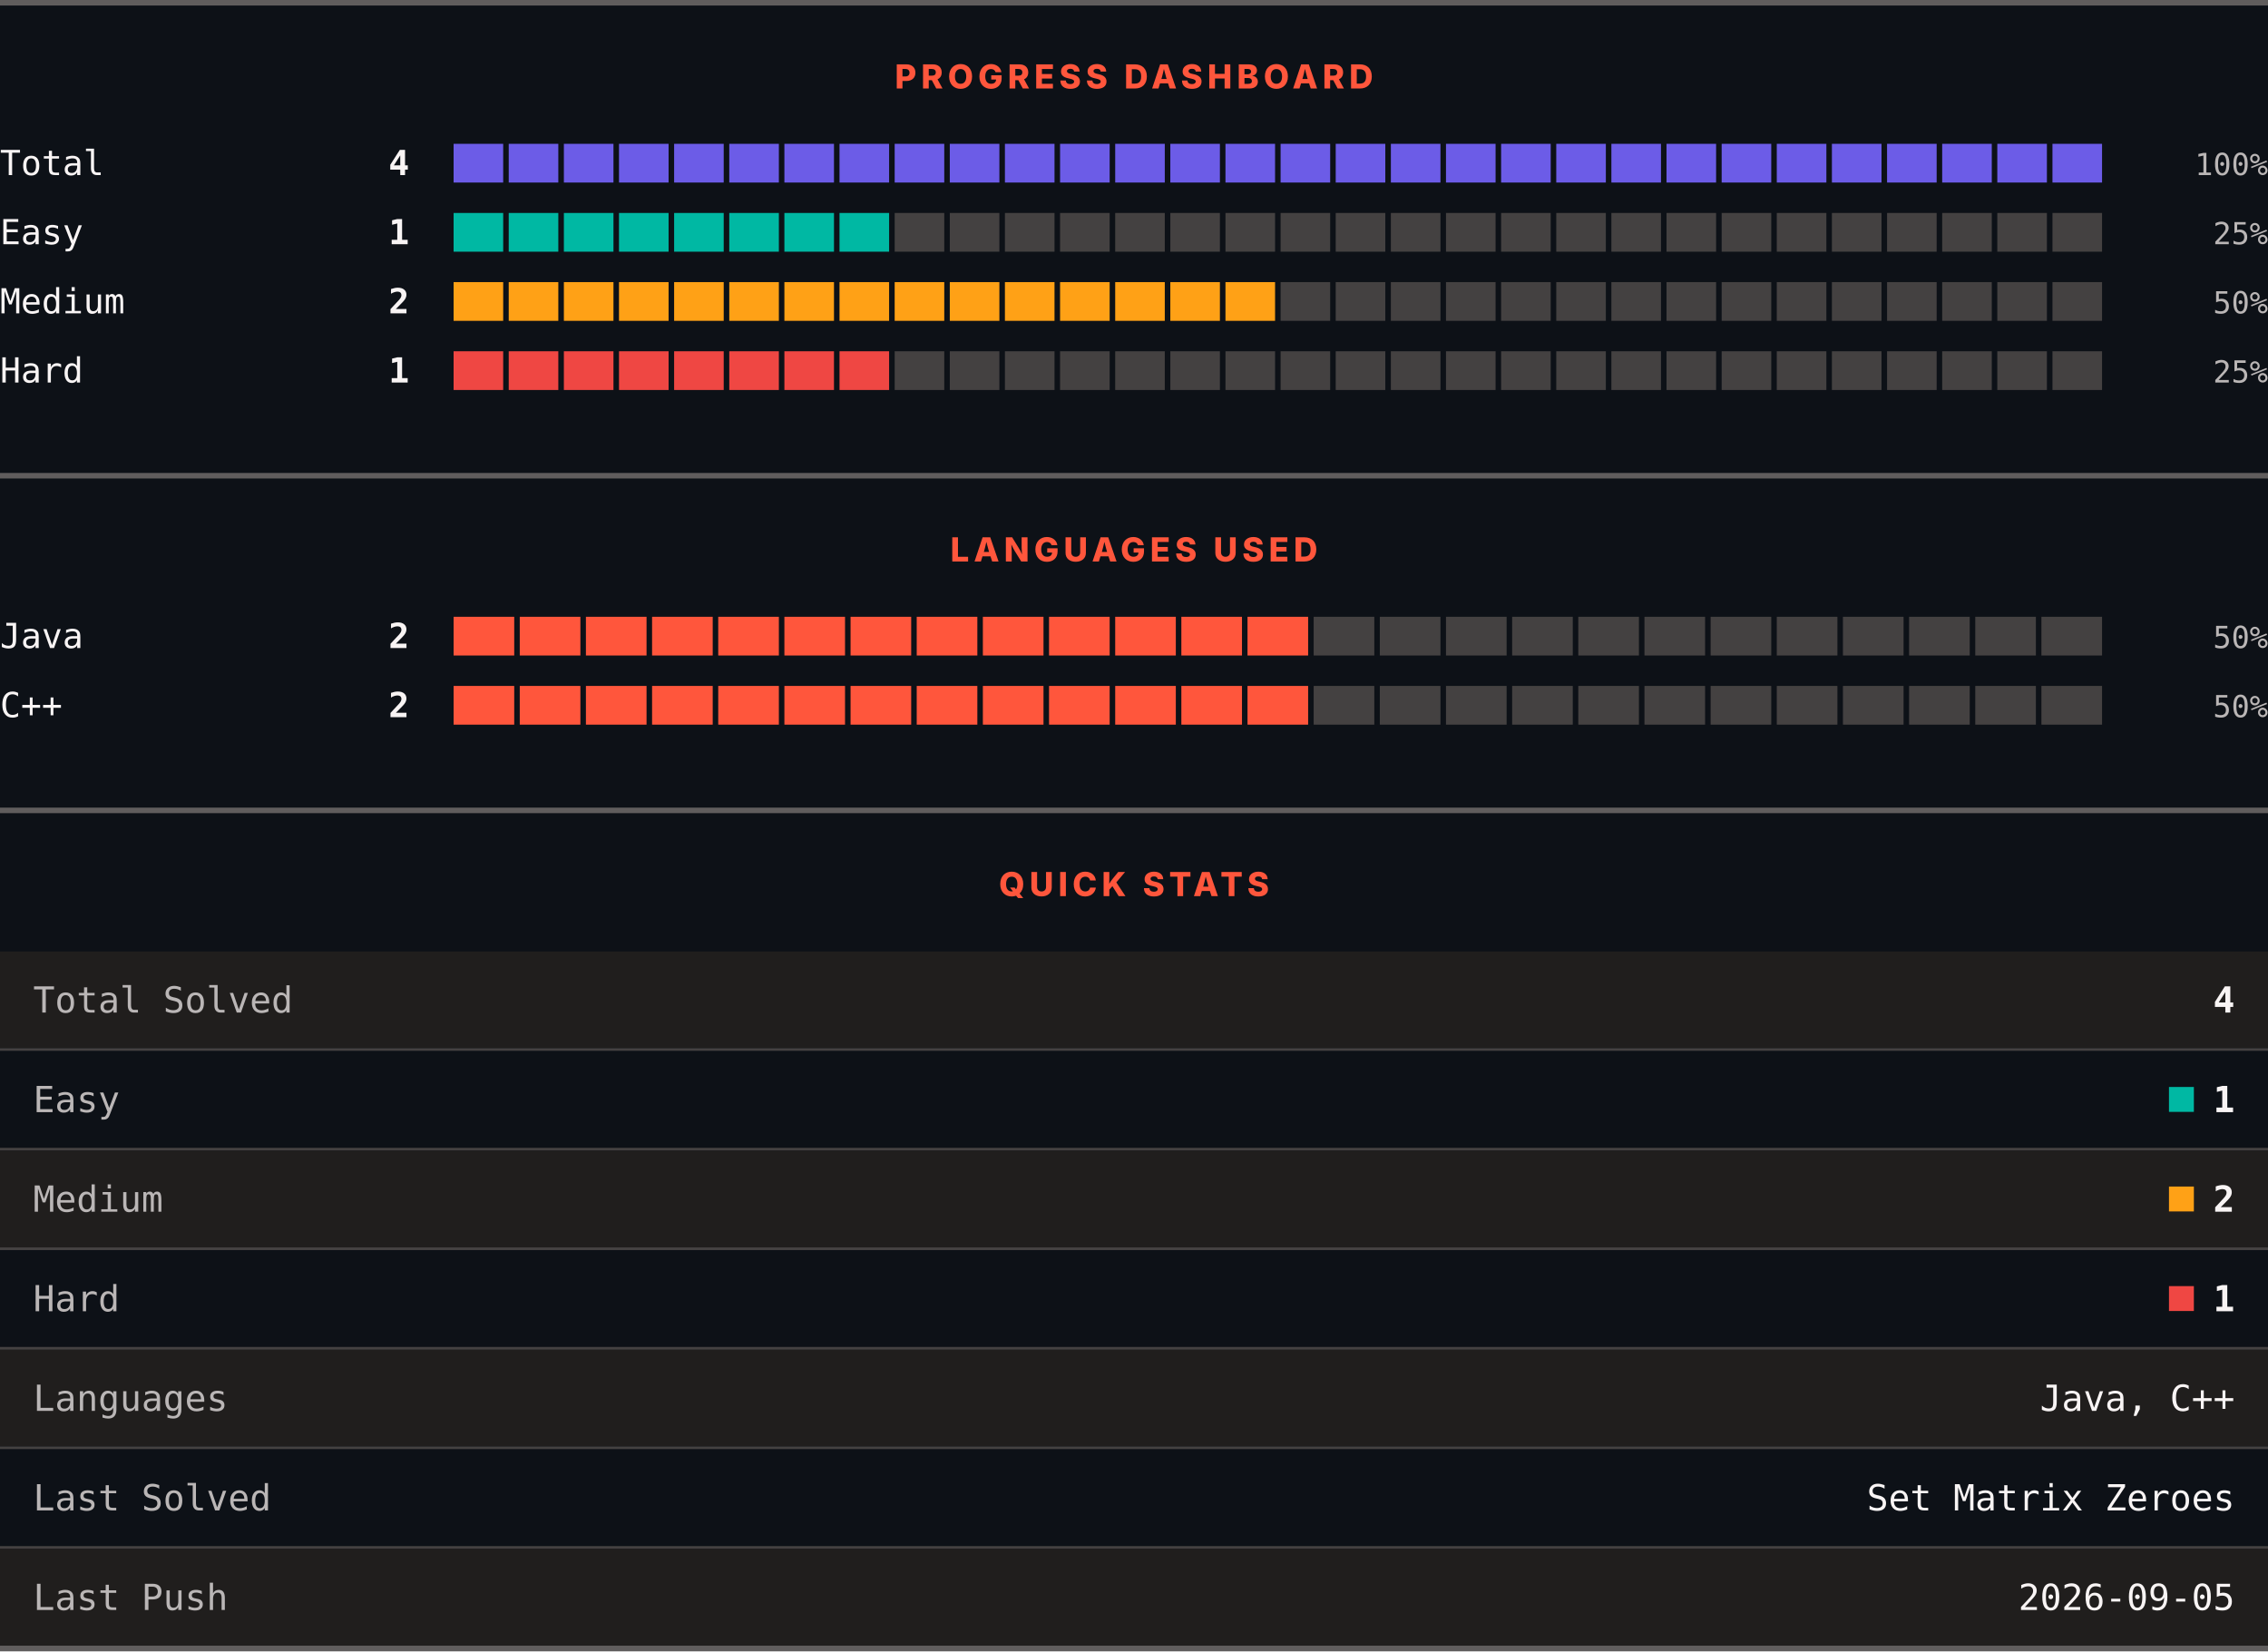
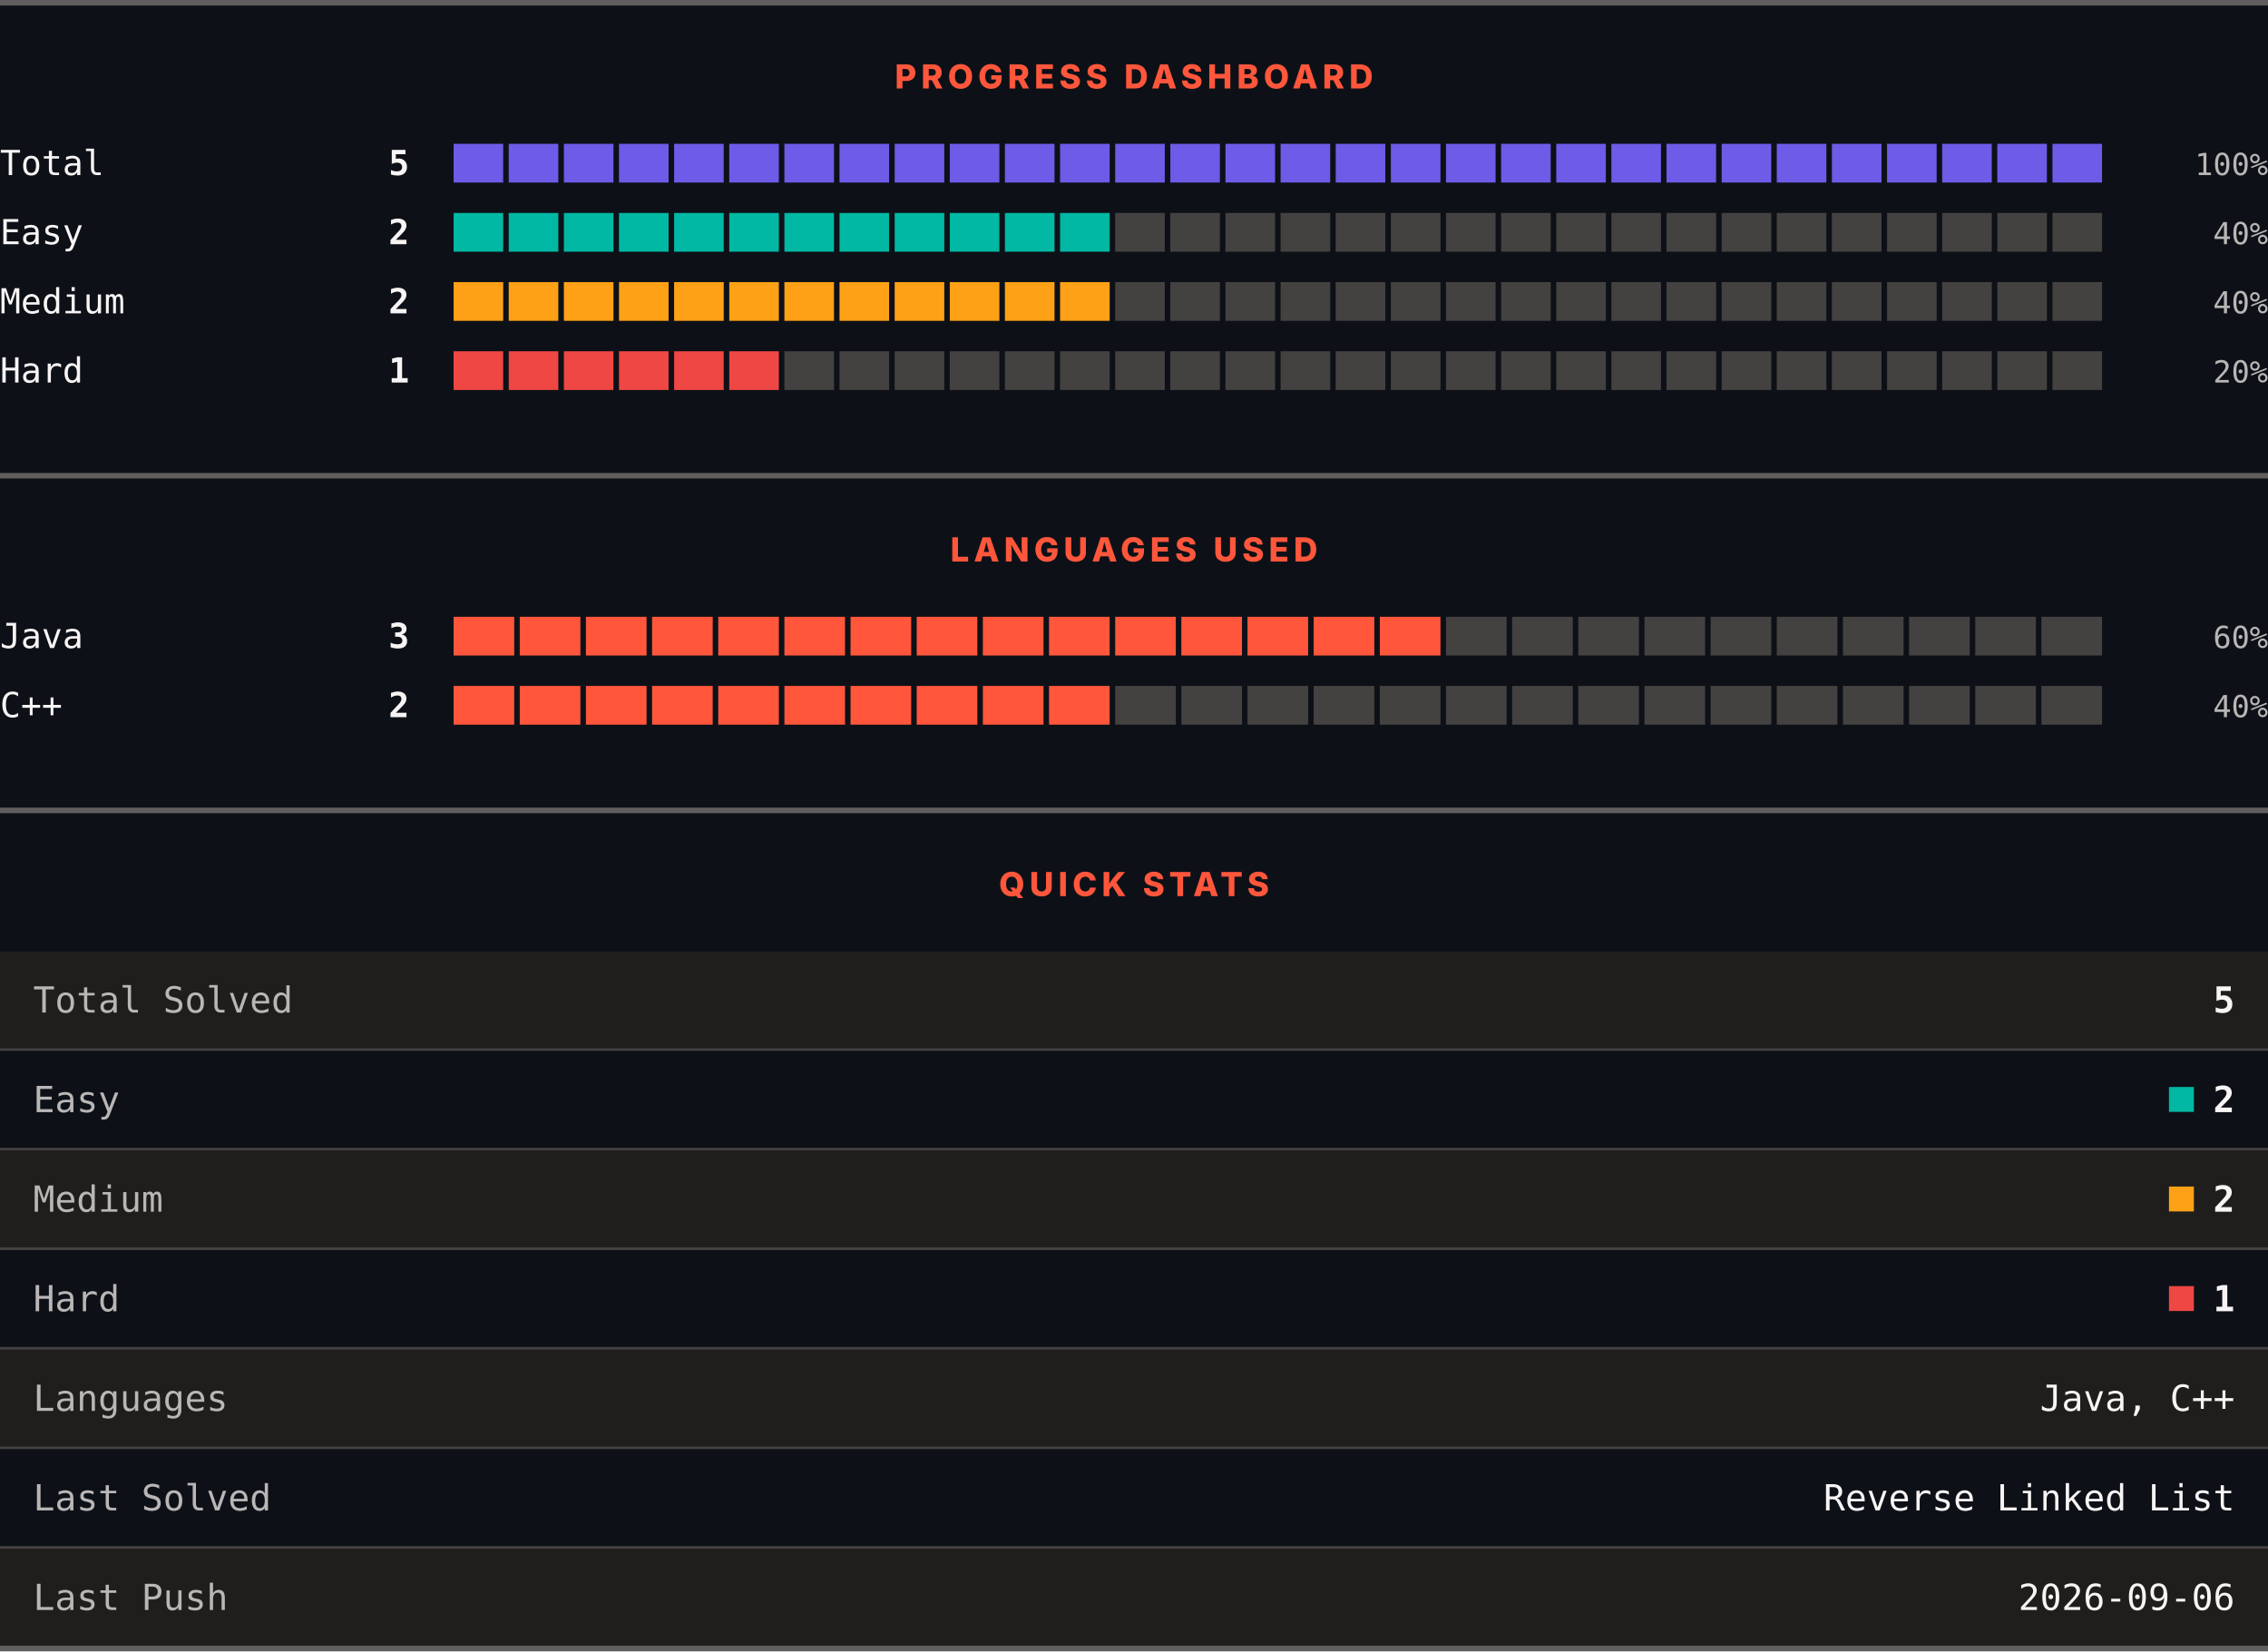
<svg xmlns="http://www.w3.org/2000/svg" width="820" height="597" viewBox="0 0 820 597" role="img" aria-label="LeetCode progress, languages and quick stats">
  <rect width="820" height="597" fill="#0d1117" />
  <rect x="0" y="0" width="820" height="2" fill="#605d5d" />
  <text x="410" y="32" text-anchor="middle" font-family="Archivo, system-ui, -apple-system, Segoe UI, sans-serif" font-size="12" font-weight="800" letter-spacing="1.68" fill="#ff563c">PROGRESS DASHBOARD</text>
  <text x="0" y="63.3" font-family="ui-monospace, SFMono-Regular, Menlo, Consolas, monospace" font-size="12.5" fill="#f8f4f4">Total</text>
-   <text x="148" y="63.3" text-anchor="end" font-family="ui-monospace, SFMono-Regular, Menlo, Consolas, monospace" font-size="12.5" font-weight="700" fill="#f8f4f4">4</text>
+   <text x="148" y="63.3" text-anchor="end" font-family="ui-monospace, SFMono-Regular, Menlo, Consolas, monospace" font-size="12.5" font-weight="700" fill="#f8f4f4">5</text>
  <rect x="164.00" y="52" width="17.93" height="14" fill="#6c5ce7" />
  <rect x="183.93" y="52" width="17.93" height="14" fill="#6c5ce7" />
  <rect x="203.87" y="52" width="17.93" height="14" fill="#6c5ce7" />
  <rect x="223.80" y="52" width="17.93" height="14" fill="#6c5ce7" />
  <rect x="243.73" y="52" width="17.93" height="14" fill="#6c5ce7" />
  <rect x="263.67" y="52" width="17.93" height="14" fill="#6c5ce7" />
  <rect x="283.60" y="52" width="17.93" height="14" fill="#6c5ce7" />
  <rect x="303.53" y="52" width="17.93" height="14" fill="#6c5ce7" />
  <rect x="323.47" y="52" width="17.93" height="14" fill="#6c5ce7" />
  <rect x="343.40" y="52" width="17.93" height="14" fill="#6c5ce7" />
  <rect x="363.33" y="52" width="17.93" height="14" fill="#6c5ce7" />
  <rect x="383.27" y="52" width="17.93" height="14" fill="#6c5ce7" />
  <rect x="403.20" y="52" width="17.93" height="14" fill="#6c5ce7" />
  <rect x="423.13" y="52" width="17.93" height="14" fill="#6c5ce7" />
  <rect x="443.07" y="52" width="17.93" height="14" fill="#6c5ce7" />
  <rect x="463.00" y="52" width="17.93" height="14" fill="#6c5ce7" />
  <rect x="482.93" y="52" width="17.93" height="14" fill="#6c5ce7" />
  <rect x="502.87" y="52" width="17.93" height="14" fill="#6c5ce7" />
  <rect x="522.80" y="52" width="17.93" height="14" fill="#6c5ce7" />
  <rect x="542.73" y="52" width="17.93" height="14" fill="#6c5ce7" />
  <rect x="562.67" y="52" width="17.93" height="14" fill="#6c5ce7" />
  <rect x="582.60" y="52" width="17.93" height="14" fill="#6c5ce7" />
  <rect x="602.53" y="52" width="17.93" height="14" fill="#6c5ce7" />
  <rect x="622.47" y="52" width="17.93" height="14" fill="#6c5ce7" />
  <rect x="642.40" y="52" width="17.93" height="14" fill="#6c5ce7" />
  <rect x="662.33" y="52" width="17.93" height="14" fill="#6c5ce7" />
  <rect x="682.27" y="52" width="17.93" height="14" fill="#6c5ce7" />
  <rect x="702.20" y="52" width="17.93" height="14" fill="#6c5ce7" />
  <rect x="722.13" y="52" width="17.93" height="14" fill="#6c5ce7" />
  <rect x="742.07" y="52" width="17.93" height="14" fill="#6c5ce7" />
  <text x="820" y="63.3" text-anchor="end" font-family="ui-monospace, SFMono-Regular, Menlo, Consolas, monospace" font-size="11" fill="#bab6b6">100%</text>
  <text x="0" y="88.3" font-family="ui-monospace, SFMono-Regular, Menlo, Consolas, monospace" font-size="12.5" fill="#f8f4f4">Easy</text>
-   <text x="148" y="88.3" text-anchor="end" font-family="ui-monospace, SFMono-Regular, Menlo, Consolas, monospace" font-size="12.5" font-weight="700" fill="#f8f4f4">1</text>
+   <text x="148" y="88.3" text-anchor="end" font-family="ui-monospace, SFMono-Regular, Menlo, Consolas, monospace" font-size="12.5" font-weight="700" fill="#f8f4f4">2</text>
  <rect x="164.00" y="77" width="17.93" height="14" fill="#00b8a3" />
  <rect x="183.93" y="77" width="17.93" height="14" fill="#00b8a3" />
  <rect x="203.87" y="77" width="17.93" height="14" fill="#00b8a3" />
  <rect x="223.80" y="77" width="17.93" height="14" fill="#00b8a3" />
  <rect x="243.73" y="77" width="17.93" height="14" fill="#00b8a3" />
  <rect x="263.67" y="77" width="17.93" height="14" fill="#00b8a3" />
  <rect x="283.60" y="77" width="17.93" height="14" fill="#00b8a3" />
  <rect x="303.53" y="77" width="17.93" height="14" fill="#00b8a3" />
-   <rect x="323.47" y="77" width="17.93" height="14" fill="#444141" />
-   <rect x="343.40" y="77" width="17.93" height="14" fill="#444141" />
-   <rect x="363.33" y="77" width="17.93" height="14" fill="#444141" />
-   <rect x="383.27" y="77" width="17.93" height="14" fill="#444141" />
+   <rect x="323.47" y="77" width="17.93" height="14" fill="#00b8a3" />
+   <rect x="343.40" y="77" width="17.93" height="14" fill="#00b8a3" />
+   <rect x="363.33" y="77" width="17.93" height="14" fill="#00b8a3" />
+   <rect x="383.27" y="77" width="17.93" height="14" fill="#00b8a3" />
  <rect x="403.20" y="77" width="17.93" height="14" fill="#444141" />
  <rect x="423.13" y="77" width="17.93" height="14" fill="#444141" />
  <rect x="443.07" y="77" width="17.93" height="14" fill="#444141" />
  <rect x="463.00" y="77" width="17.93" height="14" fill="#444141" />
  <rect x="482.93" y="77" width="17.93" height="14" fill="#444141" />
  <rect x="502.87" y="77" width="17.93" height="14" fill="#444141" />
  <rect x="522.80" y="77" width="17.93" height="14" fill="#444141" />
  <rect x="542.73" y="77" width="17.93" height="14" fill="#444141" />
  <rect x="562.67" y="77" width="17.93" height="14" fill="#444141" />
  <rect x="582.60" y="77" width="17.93" height="14" fill="#444141" />
  <rect x="602.53" y="77" width="17.93" height="14" fill="#444141" />
  <rect x="622.47" y="77" width="17.93" height="14" fill="#444141" />
  <rect x="642.40" y="77" width="17.93" height="14" fill="#444141" />
  <rect x="662.33" y="77" width="17.93" height="14" fill="#444141" />
  <rect x="682.27" y="77" width="17.93" height="14" fill="#444141" />
  <rect x="702.20" y="77" width="17.93" height="14" fill="#444141" />
  <rect x="722.13" y="77" width="17.93" height="14" fill="#444141" />
  <rect x="742.07" y="77" width="17.93" height="14" fill="#444141" />
-   <text x="820" y="88.3" text-anchor="end" font-family="ui-monospace, SFMono-Regular, Menlo, Consolas, monospace" font-size="11" fill="#bab6b6">25%</text>
+   <text x="820" y="88.3" text-anchor="end" font-family="ui-monospace, SFMono-Regular, Menlo, Consolas, monospace" font-size="11" fill="#bab6b6">40%</text>
  <text x="0" y="113.3" font-family="ui-monospace, SFMono-Regular, Menlo, Consolas, monospace" font-size="12.5" fill="#f8f4f4">Medium</text>
  <text x="148" y="113.3" text-anchor="end" font-family="ui-monospace, SFMono-Regular, Menlo, Consolas, monospace" font-size="12.5" font-weight="700" fill="#f8f4f4">2</text>
  <rect x="164.00" y="102" width="17.93" height="14" fill="#ffa116" />
  <rect x="183.93" y="102" width="17.93" height="14" fill="#ffa116" />
  <rect x="203.87" y="102" width="17.93" height="14" fill="#ffa116" />
  <rect x="223.80" y="102" width="17.93" height="14" fill="#ffa116" />
  <rect x="243.73" y="102" width="17.93" height="14" fill="#ffa116" />
  <rect x="263.67" y="102" width="17.93" height="14" fill="#ffa116" />
  <rect x="283.60" y="102" width="17.93" height="14" fill="#ffa116" />
  <rect x="303.53" y="102" width="17.93" height="14" fill="#ffa116" />
  <rect x="323.47" y="102" width="17.93" height="14" fill="#ffa116" />
  <rect x="343.40" y="102" width="17.93" height="14" fill="#ffa116" />
  <rect x="363.33" y="102" width="17.93" height="14" fill="#ffa116" />
  <rect x="383.27" y="102" width="17.93" height="14" fill="#ffa116" />
-   <rect x="403.20" y="102" width="17.93" height="14" fill="#ffa116" />
-   <rect x="423.13" y="102" width="17.93" height="14" fill="#ffa116" />
-   <rect x="443.07" y="102" width="17.93" height="14" fill="#ffa116" />
+   <rect x="403.20" y="102" width="17.93" height="14" fill="#444141" />
+   <rect x="423.13" y="102" width="17.93" height="14" fill="#444141" />
+   <rect x="443.07" y="102" width="17.93" height="14" fill="#444141" />
  <rect x="463.00" y="102" width="17.93" height="14" fill="#444141" />
  <rect x="482.93" y="102" width="17.93" height="14" fill="#444141" />
  <rect x="502.87" y="102" width="17.93" height="14" fill="#444141" />
  <rect x="522.80" y="102" width="17.93" height="14" fill="#444141" />
  <rect x="542.73" y="102" width="17.93" height="14" fill="#444141" />
  <rect x="562.67" y="102" width="17.93" height="14" fill="#444141" />
  <rect x="582.60" y="102" width="17.93" height="14" fill="#444141" />
  <rect x="602.53" y="102" width="17.93" height="14" fill="#444141" />
  <rect x="622.47" y="102" width="17.93" height="14" fill="#444141" />
  <rect x="642.40" y="102" width="17.93" height="14" fill="#444141" />
  <rect x="662.33" y="102" width="17.93" height="14" fill="#444141" />
  <rect x="682.27" y="102" width="17.93" height="14" fill="#444141" />
  <rect x="702.20" y="102" width="17.93" height="14" fill="#444141" />
  <rect x="722.13" y="102" width="17.93" height="14" fill="#444141" />
  <rect x="742.07" y="102" width="17.93" height="14" fill="#444141" />
-   <text x="820" y="113.3" text-anchor="end" font-family="ui-monospace, SFMono-Regular, Menlo, Consolas, monospace" font-size="11" fill="#bab6b6">50%</text>
+   <text x="820" y="113.3" text-anchor="end" font-family="ui-monospace, SFMono-Regular, Menlo, Consolas, monospace" font-size="11" fill="#bab6b6">40%</text>
  <text x="0" y="138.3" font-family="ui-monospace, SFMono-Regular, Menlo, Consolas, monospace" font-size="12.5" fill="#f8f4f4">Hard</text>
  <text x="148" y="138.3" text-anchor="end" font-family="ui-monospace, SFMono-Regular, Menlo, Consolas, monospace" font-size="12.5" font-weight="700" fill="#f8f4f4">1</text>
  <rect x="164.00" y="127" width="17.93" height="14" fill="#ef4743" />
  <rect x="183.93" y="127" width="17.93" height="14" fill="#ef4743" />
  <rect x="203.87" y="127" width="17.93" height="14" fill="#ef4743" />
  <rect x="223.80" y="127" width="17.93" height="14" fill="#ef4743" />
  <rect x="243.73" y="127" width="17.93" height="14" fill="#ef4743" />
  <rect x="263.67" y="127" width="17.93" height="14" fill="#ef4743" />
-   <rect x="283.60" y="127" width="17.93" height="14" fill="#ef4743" />
-   <rect x="303.53" y="127" width="17.93" height="14" fill="#ef4743" />
+   <rect x="283.60" y="127" width="17.93" height="14" fill="#444141" />
+   <rect x="303.53" y="127" width="17.93" height="14" fill="#444141" />
  <rect x="323.47" y="127" width="17.93" height="14" fill="#444141" />
  <rect x="343.40" y="127" width="17.93" height="14" fill="#444141" />
  <rect x="363.33" y="127" width="17.93" height="14" fill="#444141" />
  <rect x="383.27" y="127" width="17.93" height="14" fill="#444141" />
  <rect x="403.20" y="127" width="17.93" height="14" fill="#444141" />
  <rect x="423.13" y="127" width="17.93" height="14" fill="#444141" />
  <rect x="443.07" y="127" width="17.93" height="14" fill="#444141" />
  <rect x="463.00" y="127" width="17.93" height="14" fill="#444141" />
  <rect x="482.93" y="127" width="17.93" height="14" fill="#444141" />
  <rect x="502.87" y="127" width="17.93" height="14" fill="#444141" />
  <rect x="522.80" y="127" width="17.93" height="14" fill="#444141" />
  <rect x="542.73" y="127" width="17.93" height="14" fill="#444141" />
  <rect x="562.67" y="127" width="17.93" height="14" fill="#444141" />
  <rect x="582.60" y="127" width="17.93" height="14" fill="#444141" />
  <rect x="602.53" y="127" width="17.93" height="14" fill="#444141" />
  <rect x="622.47" y="127" width="17.93" height="14" fill="#444141" />
  <rect x="642.40" y="127" width="17.93" height="14" fill="#444141" />
  <rect x="662.33" y="127" width="17.93" height="14" fill="#444141" />
  <rect x="682.27" y="127" width="17.93" height="14" fill="#444141" />
  <rect x="702.20" y="127" width="17.93" height="14" fill="#444141" />
  <rect x="722.13" y="127" width="17.93" height="14" fill="#444141" />
  <rect x="742.07" y="127" width="17.93" height="14" fill="#444141" />
-   <text x="820" y="138.3" text-anchor="end" font-family="ui-monospace, SFMono-Regular, Menlo, Consolas, monospace" font-size="11" fill="#bab6b6">25%</text>
+   <text x="820" y="138.3" text-anchor="end" font-family="ui-monospace, SFMono-Regular, Menlo, Consolas, monospace" font-size="11" fill="#bab6b6">20%</text>
  <rect x="0" y="171" width="820" height="2" fill="#605d5d" />
  <text x="410" y="203" text-anchor="middle" font-family="Archivo, system-ui, -apple-system, Segoe UI, sans-serif" font-size="12" font-weight="800" letter-spacing="1.68" fill="#ff563c">LANGUAGES USED</text>
  <text x="0" y="234.3" font-family="ui-monospace, SFMono-Regular, Menlo, Consolas, monospace" font-size="12.5" fill="#f8f4f4">Java</text>
-   <text x="148" y="234.3" text-anchor="end" font-family="ui-monospace, SFMono-Regular, Menlo, Consolas, monospace" font-size="12.5" font-weight="700" fill="#f8f4f4">2</text>
+   <text x="148" y="234.3" text-anchor="end" font-family="ui-monospace, SFMono-Regular, Menlo, Consolas, monospace" font-size="12.5" font-weight="700" fill="#f8f4f4">3</text>
  <rect x="164.00" y="223" width="21.92" height="14" fill="#ff563c" />
  <rect x="187.92" y="223" width="21.92" height="14" fill="#ff563c" />
  <rect x="211.84" y="223" width="21.92" height="14" fill="#ff563c" />
  <rect x="235.76" y="223" width="21.92" height="14" fill="#ff563c" />
  <rect x="259.68" y="223" width="21.92" height="14" fill="#ff563c" />
  <rect x="283.60" y="223" width="21.92" height="14" fill="#ff563c" />
  <rect x="307.52" y="223" width="21.92" height="14" fill="#ff563c" />
  <rect x="331.44" y="223" width="21.92" height="14" fill="#ff563c" />
  <rect x="355.36" y="223" width="21.92" height="14" fill="#ff563c" />
  <rect x="379.28" y="223" width="21.92" height="14" fill="#ff563c" />
  <rect x="403.20" y="223" width="21.92" height="14" fill="#ff563c" />
  <rect x="427.12" y="223" width="21.92" height="14" fill="#ff563c" />
  <rect x="451.04" y="223" width="21.92" height="14" fill="#ff563c" />
-   <rect x="474.96" y="223" width="21.92" height="14" fill="#444141" />
-   <rect x="498.88" y="223" width="21.92" height="14" fill="#444141" />
+   <rect x="474.96" y="223" width="21.92" height="14" fill="#ff563c" />
+   <rect x="498.88" y="223" width="21.92" height="14" fill="#ff563c" />
  <rect x="522.80" y="223" width="21.92" height="14" fill="#444141" />
  <rect x="546.72" y="223" width="21.92" height="14" fill="#444141" />
  <rect x="570.64" y="223" width="21.92" height="14" fill="#444141" />
  <rect x="594.56" y="223" width="21.92" height="14" fill="#444141" />
  <rect x="618.48" y="223" width="21.92" height="14" fill="#444141" />
  <rect x="642.40" y="223" width="21.92" height="14" fill="#444141" />
  <rect x="666.32" y="223" width="21.92" height="14" fill="#444141" />
  <rect x="690.24" y="223" width="21.92" height="14" fill="#444141" />
  <rect x="714.16" y="223" width="21.92" height="14" fill="#444141" />
  <rect x="738.08" y="223" width="21.92" height="14" fill="#444141" />
-   <text x="820" y="234.3" text-anchor="end" font-family="ui-monospace, SFMono-Regular, Menlo, Consolas, monospace" font-size="11" fill="#bab6b6">50%</text>
+   <text x="820" y="234.3" text-anchor="end" font-family="ui-monospace, SFMono-Regular, Menlo, Consolas, monospace" font-size="11" fill="#bab6b6">60%</text>
  <text x="0" y="259.3" font-family="ui-monospace, SFMono-Regular, Menlo, Consolas, monospace" font-size="12.5" fill="#f8f4f4">C++</text>
  <text x="148" y="259.3" text-anchor="end" font-family="ui-monospace, SFMono-Regular, Menlo, Consolas, monospace" font-size="12.5" font-weight="700" fill="#f8f4f4">2</text>
  <rect x="164.00" y="248" width="21.92" height="14" fill="#ff563c" />
  <rect x="187.92" y="248" width="21.92" height="14" fill="#ff563c" />
  <rect x="211.84" y="248" width="21.92" height="14" fill="#ff563c" />
  <rect x="235.76" y="248" width="21.92" height="14" fill="#ff563c" />
  <rect x="259.68" y="248" width="21.92" height="14" fill="#ff563c" />
  <rect x="283.60" y="248" width="21.92" height="14" fill="#ff563c" />
  <rect x="307.52" y="248" width="21.92" height="14" fill="#ff563c" />
  <rect x="331.44" y="248" width="21.92" height="14" fill="#ff563c" />
  <rect x="355.36" y="248" width="21.92" height="14" fill="#ff563c" />
  <rect x="379.28" y="248" width="21.92" height="14" fill="#ff563c" />
-   <rect x="403.20" y="248" width="21.92" height="14" fill="#ff563c" />
-   <rect x="427.12" y="248" width="21.92" height="14" fill="#ff563c" />
-   <rect x="451.04" y="248" width="21.92" height="14" fill="#ff563c" />
+   <rect x="403.20" y="248" width="21.92" height="14" fill="#444141" />
+   <rect x="427.12" y="248" width="21.92" height="14" fill="#444141" />
+   <rect x="451.04" y="248" width="21.92" height="14" fill="#444141" />
  <rect x="474.96" y="248" width="21.92" height="14" fill="#444141" />
  <rect x="498.88" y="248" width="21.92" height="14" fill="#444141" />
  <rect x="522.80" y="248" width="21.92" height="14" fill="#444141" />
  <rect x="546.72" y="248" width="21.92" height="14" fill="#444141" />
  <rect x="570.64" y="248" width="21.92" height="14" fill="#444141" />
  <rect x="594.56" y="248" width="21.92" height="14" fill="#444141" />
  <rect x="618.48" y="248" width="21.92" height="14" fill="#444141" />
  <rect x="642.40" y="248" width="21.92" height="14" fill="#444141" />
  <rect x="666.32" y="248" width="21.92" height="14" fill="#444141" />
  <rect x="690.24" y="248" width="21.92" height="14" fill="#444141" />
  <rect x="714.16" y="248" width="21.92" height="14" fill="#444141" />
  <rect x="738.08" y="248" width="21.92" height="14" fill="#444141" />
-   <text x="820" y="259.3" text-anchor="end" font-family="ui-monospace, SFMono-Regular, Menlo, Consolas, monospace" font-size="11" fill="#bab6b6">50%</text>
+   <text x="820" y="259.3" text-anchor="end" font-family="ui-monospace, SFMono-Regular, Menlo, Consolas, monospace" font-size="11" fill="#bab6b6">40%</text>
  <rect x="0" y="292" width="820" height="2" fill="#605d5d" />
  <text x="410" y="324" text-anchor="middle" font-family="Archivo, system-ui, -apple-system, Segoe UI, sans-serif" font-size="12" font-weight="800" letter-spacing="1.68" fill="#ff563c">QUICK STATS</text>
  <rect x="0" y="344" width="820" height="35" fill="#201e1d" />
  <text x="12" y="366.1" font-family="ui-monospace, SFMono-Regular, Menlo, Consolas, monospace" font-size="13" fill="#bab6b6">Total Solved</text>
-   <text x="808" y="366.1" text-anchor="end" font-family="ui-monospace, SFMono-Regular, Menlo, Consolas, monospace" font-size="13" font-weight="700" fill="#f8f4f4">4</text>
+   <text x="808" y="366.1" text-anchor="end" font-family="ui-monospace, SFMono-Regular, Menlo, Consolas, monospace" font-size="13" font-weight="700" fill="#f8f4f4">5</text>
  <rect x="0" y="379" width="820" height="1" fill="#444141" />
  <rect x="0" y="380" width="820" height="35" fill="#0d1117" />
  <text x="12" y="402.1" font-family="ui-monospace, SFMono-Regular, Menlo, Consolas, monospace" font-size="13" fill="#bab6b6">Easy</text>
  <rect x="784.2" y="393" width="9" height="9" fill="#00b8a3" />
-   <text x="808" y="402.1" text-anchor="end" font-family="ui-monospace, SFMono-Regular, Menlo, Consolas, monospace" font-size="13" font-weight="700" fill="#f8f4f4">1</text>
+   <text x="808" y="402.1" text-anchor="end" font-family="ui-monospace, SFMono-Regular, Menlo, Consolas, monospace" font-size="13" font-weight="700" fill="#f8f4f4">2</text>
  <rect x="0" y="415" width="820" height="1" fill="#444141" />
  <rect x="0" y="416" width="820" height="35" fill="#201e1d" />
  <text x="12" y="438.1" font-family="ui-monospace, SFMono-Regular, Menlo, Consolas, monospace" font-size="13" fill="#bab6b6">Medium</text>
  <rect x="784.2" y="429" width="9" height="9" fill="#ffa116" />
  <text x="808" y="438.1" text-anchor="end" font-family="ui-monospace, SFMono-Regular, Menlo, Consolas, monospace" font-size="13" font-weight="700" fill="#f8f4f4">2</text>
  <rect x="0" y="451" width="820" height="1" fill="#444141" />
  <rect x="0" y="452" width="820" height="35" fill="#0d1117" />
  <text x="12" y="474.1" font-family="ui-monospace, SFMono-Regular, Menlo, Consolas, monospace" font-size="13" fill="#bab6b6">Hard</text>
  <rect x="784.2" y="465" width="9" height="9" fill="#ef4743" />
  <text x="808" y="474.1" text-anchor="end" font-family="ui-monospace, SFMono-Regular, Menlo, Consolas, monospace" font-size="13" font-weight="700" fill="#f8f4f4">1</text>
  <rect x="0" y="487" width="820" height="1" fill="#444141" />
  <rect x="0" y="488" width="820" height="35" fill="#201e1d" />
  <text x="12" y="510.1" font-family="ui-monospace, SFMono-Regular, Menlo, Consolas, monospace" font-size="13" fill="#bab6b6">Languages</text>
  <text x="808" y="510.1" text-anchor="end" font-family="ui-monospace, SFMono-Regular, Menlo, Consolas, monospace" font-size="13" fill="#f8f4f4">Java, C++</text>
  <rect x="0" y="523" width="820" height="1" fill="#444141" />
  <rect x="0" y="524" width="820" height="35" fill="#0d1117" />
  <text x="12" y="546.1" font-family="ui-monospace, SFMono-Regular, Menlo, Consolas, monospace" font-size="13" fill="#bab6b6">Last Solved</text>
-   <text x="808" y="546.1" text-anchor="end" font-family="ui-monospace, SFMono-Regular, Menlo, Consolas, monospace" font-size="13" fill="#f8f4f4">Set Matrix Zeroes</text>
+   <text x="808" y="546.1" text-anchor="end" font-family="ui-monospace, SFMono-Regular, Menlo, Consolas, monospace" font-size="13" fill="#f8f4f4">Reverse Linked List</text>
  <rect x="0" y="559" width="820" height="1" fill="#444141" />
  <rect x="0" y="560" width="820" height="35" fill="#201e1d" />
  <text x="12" y="582.1" font-family="ui-monospace, SFMono-Regular, Menlo, Consolas, monospace" font-size="13" fill="#bab6b6">Last Push</text>
-   <text x="808" y="582.1" text-anchor="end" font-family="ui-monospace, SFMono-Regular, Menlo, Consolas, monospace" font-size="13" fill="#f8f4f4">2026-09-05</text>
+   <text x="808" y="582.1" text-anchor="end" font-family="ui-monospace, SFMono-Regular, Menlo, Consolas, monospace" font-size="13" fill="#f8f4f4">2026-09-06</text>
  <rect x="0" y="595" width="820" height="2" fill="#605d5d" />
</svg>
